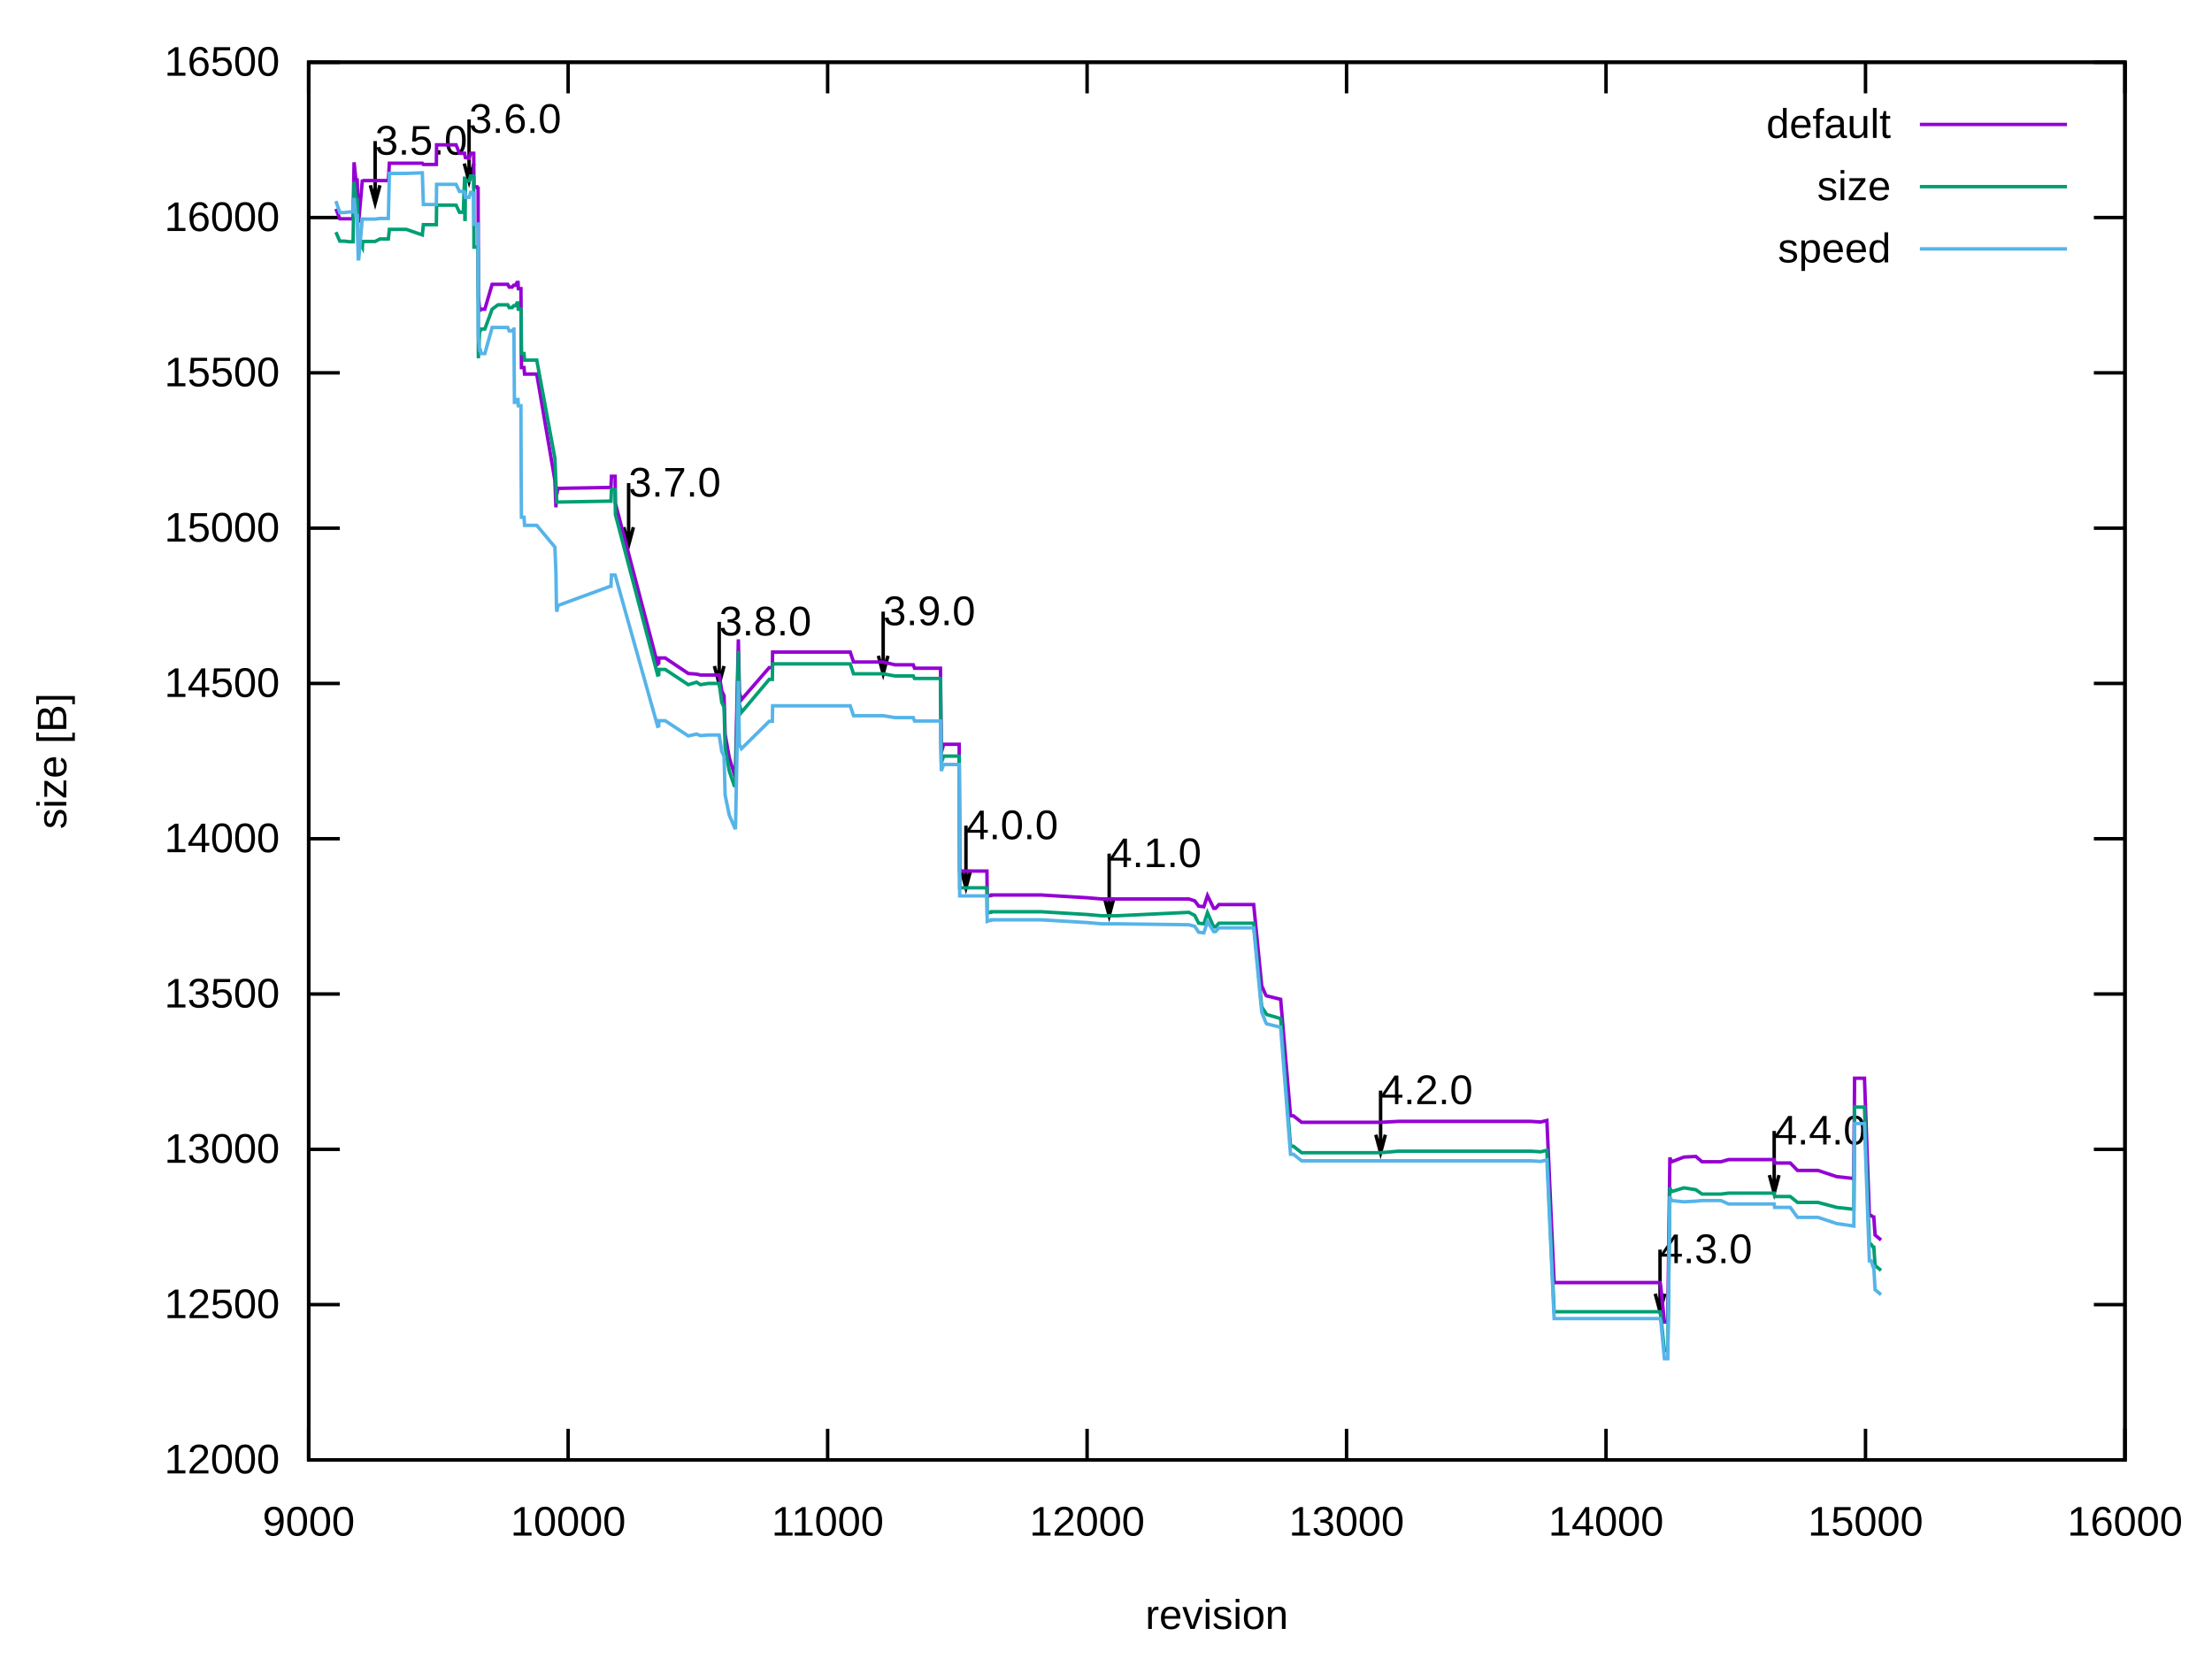
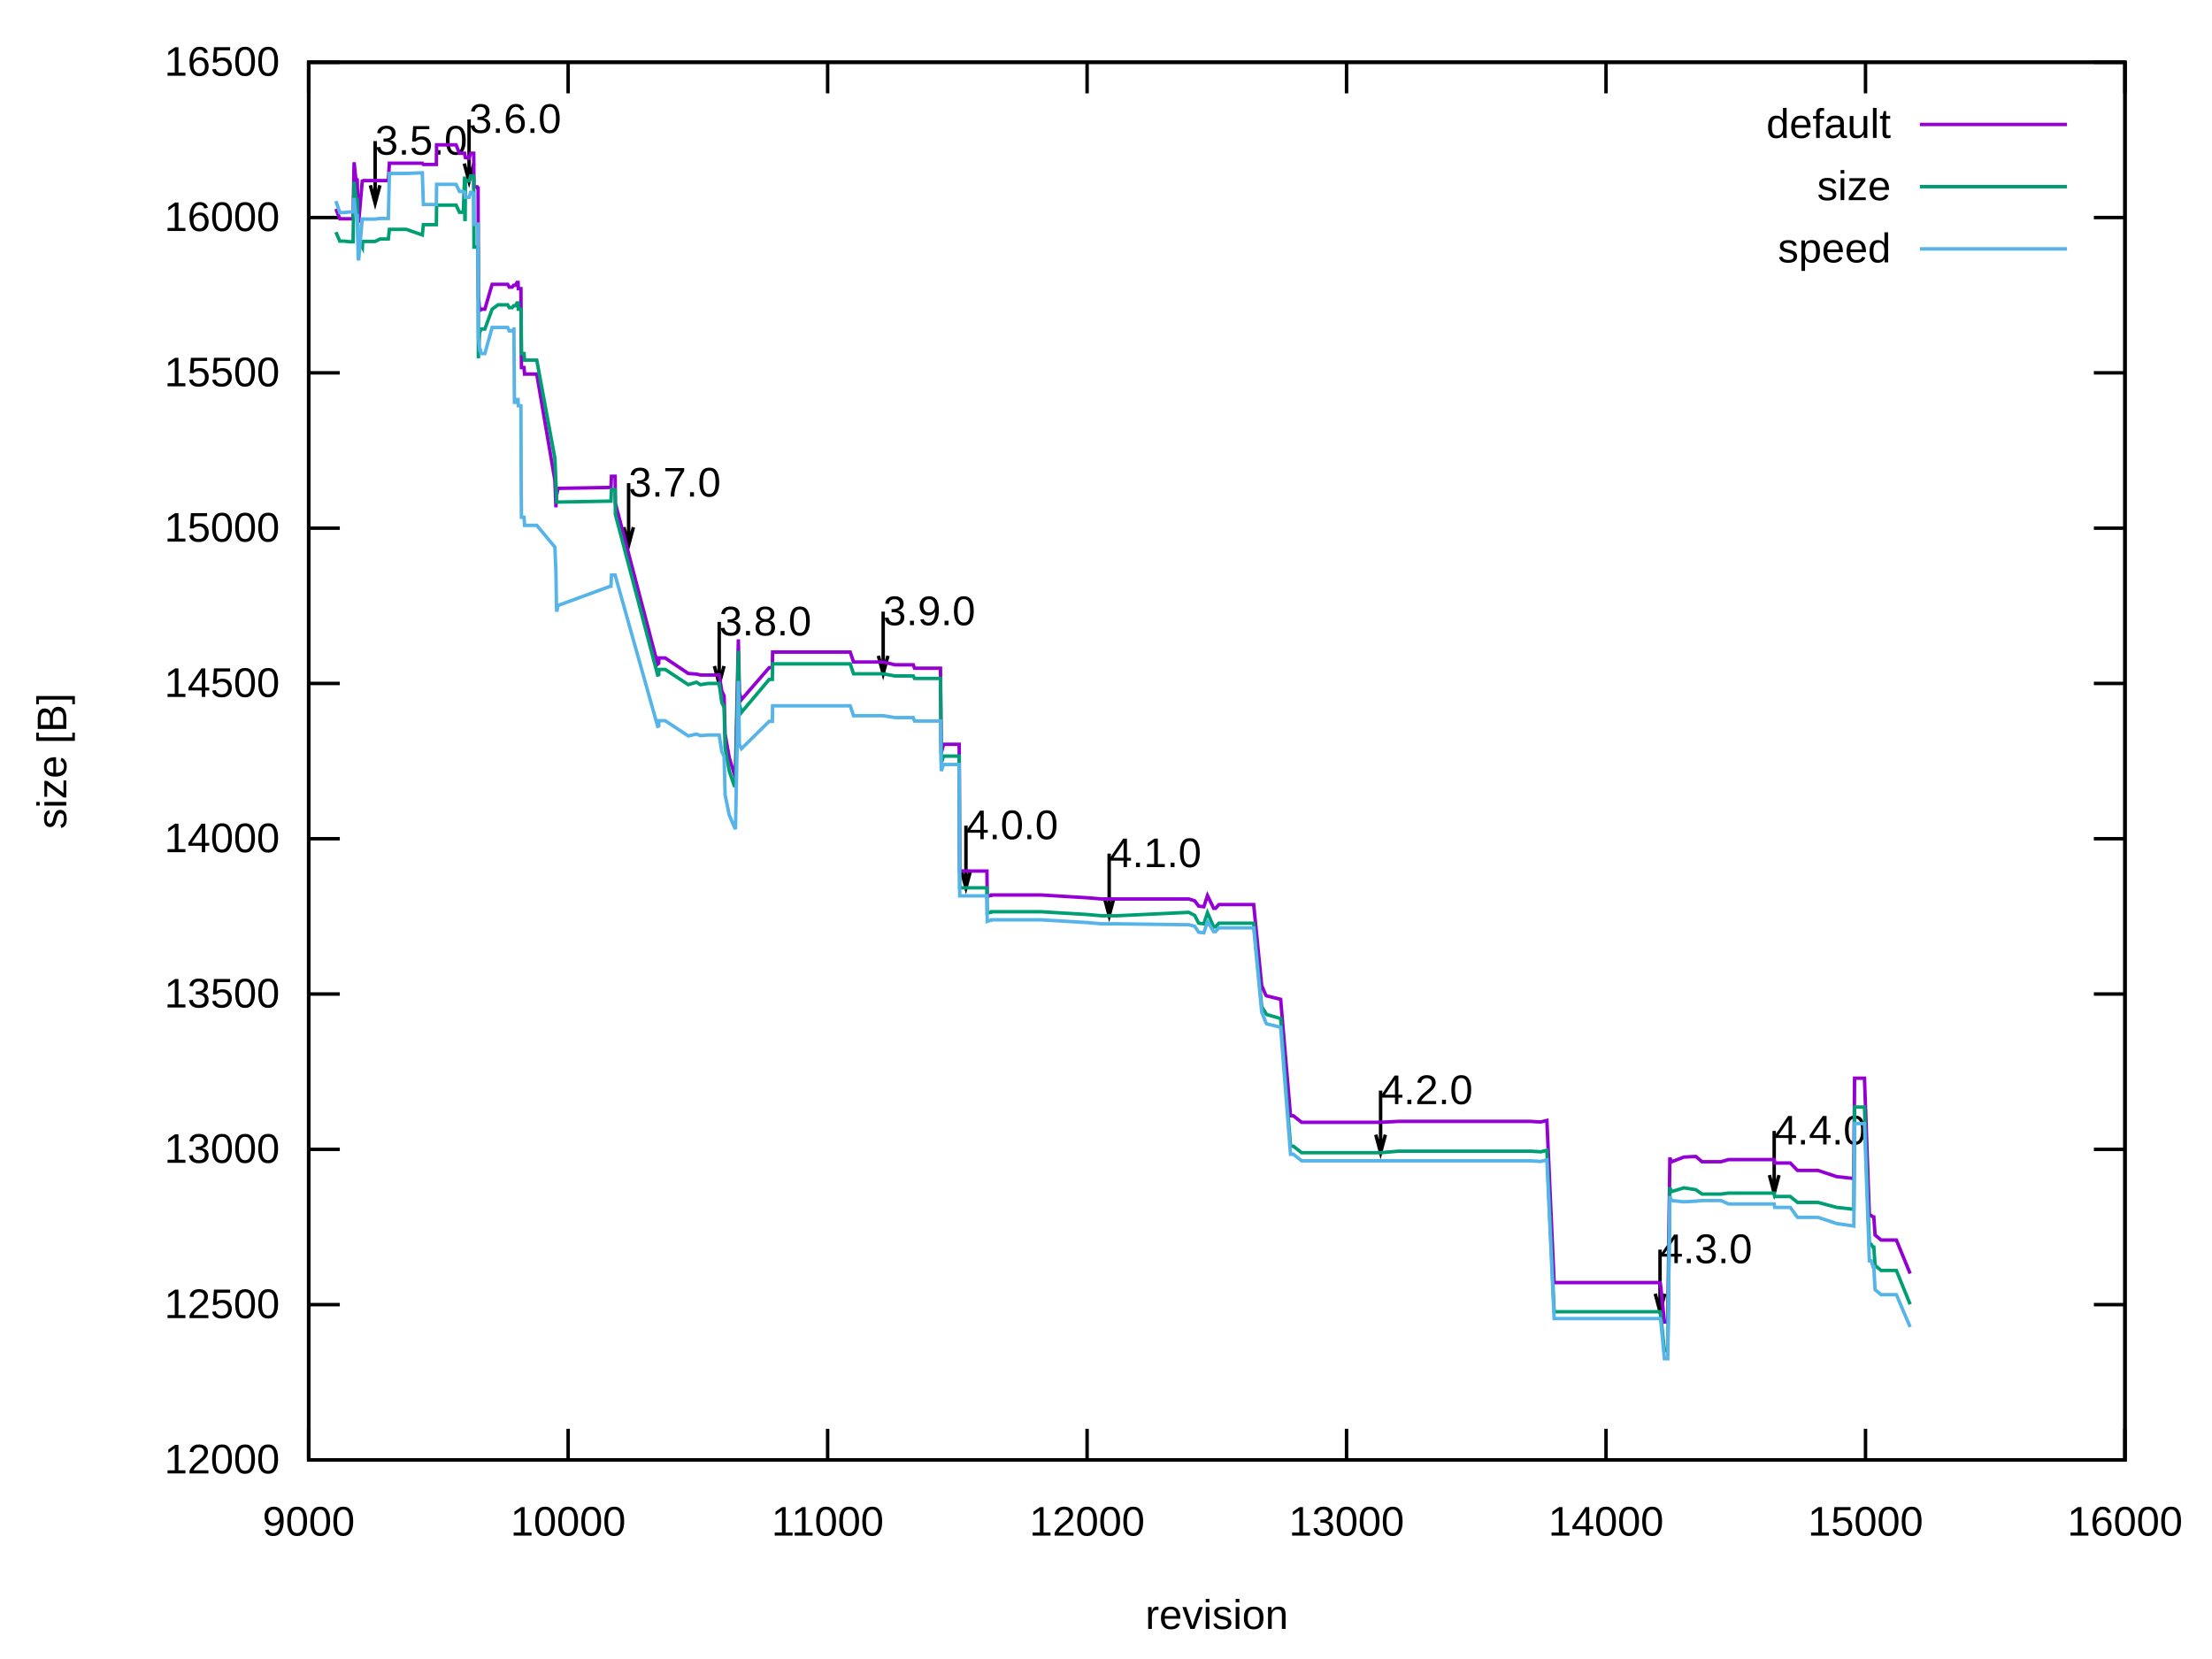
<svg xmlns="http://www.w3.org/2000/svg" xmlns:xlink="http://www.w3.org/1999/xlink" width="640" height="480" viewBox="0 0 640 480">
  <g id="gnuplot_canvas">
    <rect x="0" y="0" width="640" height="480" fill="none" />
    <defs>
      <circle id="gpDot" r="0.5" stroke-width="0.5" stroke="currentColor" />
      <path id="gpPt0" stroke-width="0.222" stroke="currentColor" d="M-1,0 h2 M0,-1 v2" />
      <path id="gpPt1" stroke-width="0.222" stroke="currentColor" d="M-1,-1 L1,1 M1,-1 L-1,1" />
      <path id="gpPt2" stroke-width="0.222" stroke="currentColor" d="M-1,0 L1,0 M0,-1 L0,1 M-1,-1 L1,1 M-1,1 L1,-1" />
      <rect id="gpPt3" stroke-width="0.222" stroke="currentColor" x="-1" y="-1" width="2" height="2" />
      <rect id="gpPt4" stroke-width="0.222" stroke="currentColor" fill="currentColor" x="-1" y="-1" width="2" height="2" />
      <circle id="gpPt5" stroke-width="0.222" stroke="currentColor" cx="0" cy="0" r="1" />
      <use xlink:href="#gpPt5" id="gpPt6" fill="currentColor" stroke="none" />
      <path id="gpPt7" stroke-width="0.222" stroke="currentColor" d="M0,-1.33 L-1.33,0.67 L1.33,0.67 z" />
      <use xlink:href="#gpPt7" id="gpPt8" fill="currentColor" stroke="none" />
      <use xlink:href="#gpPt7" id="gpPt9" stroke="currentColor" transform="rotate(180)" />
      <use xlink:href="#gpPt9" id="gpPt10" fill="currentColor" stroke="none" />
      <use xlink:href="#gpPt3" id="gpPt11" stroke="currentColor" transform="rotate(45)" />
      <use xlink:href="#gpPt11" id="gpPt12" fill="currentColor" stroke="none" />
      <path id="gpPt13" stroke-width="0.222" stroke="currentColor" d="M0,1.330 L1.265,0.411 L0.782,-1.067 L-0.782,-1.076 L-1.265,0.411 z" />
      <use xlink:href="#gpPt13" id="gpPt14" fill="currentColor" stroke="none" />
      <filter id="textbox" filterUnits="objectBoundingBox" x="0" y="0" height="1" width="1">
        <feFlood flood-color="white" flood-opacity="1" result="bgnd" />
        <feComposite in="SourceGraphic" in2="bgnd" operator="atop" />
      </filter>
      <filter id="greybox" filterUnits="objectBoundingBox" x="0" y="0" height="1" width="1">
        <feFlood flood-color="lightgrey" flood-opacity="1" result="grey" />
        <feComposite in="SourceGraphic" in2="grey" operator="atop" />
      </filter>
    </defs>
    <g fill="none" color="white" stroke="currentColor" stroke-width="1.00" stroke-linecap="butt" stroke-linejoin="miter">
</g>
    <g fill="none" color="black" stroke="currentColor" stroke-width="1.00" stroke-linecap="butt" stroke-linejoin="miter">
      <path stroke="black" d="M89.31,422.40 L98.31,422.40 M614.82,422.40 L605.82,422.40  " />
      <g transform="translate(80.92,426.30)" stroke="none" fill="black" font-family="Arial" font-size="12.00" text-anchor="end">
        <text>
          <tspan font-family="Arial"> 12000</tspan>
        </text>
      </g>
    </g>
    <g fill="none" color="black" stroke="currentColor" stroke-width="1.00" stroke-linecap="butt" stroke-linejoin="miter">
      <path stroke="black" d="M89.31,377.47 L98.31,377.47 M614.82,377.47 L605.82,377.47  " />
      <g transform="translate(80.92,381.37)" stroke="none" fill="black" font-family="Arial" font-size="12.00" text-anchor="end">
        <text>
          <tspan font-family="Arial"> 12500</tspan>
        </text>
      </g>
    </g>
    <g fill="none" color="black" stroke="currentColor" stroke-width="1.00" stroke-linecap="butt" stroke-linejoin="miter">
      <path stroke="black" d="M89.31,332.54 L98.31,332.54 M614.82,332.54 L605.82,332.54  " />
      <g transform="translate(80.92,336.44)" stroke="none" fill="black" font-family="Arial" font-size="12.00" text-anchor="end">
        <text>
          <tspan font-family="Arial"> 13000</tspan>
        </text>
      </g>
    </g>
    <g fill="none" color="black" stroke="currentColor" stroke-width="1.00" stroke-linecap="butt" stroke-linejoin="miter">
      <path stroke="black" d="M89.31,287.60 L98.31,287.60 M614.82,287.60 L605.82,287.60  " />
      <g transform="translate(80.92,291.50)" stroke="none" fill="black" font-family="Arial" font-size="12.00" text-anchor="end">
        <text>
          <tspan font-family="Arial"> 13500</tspan>
        </text>
      </g>
    </g>
    <g fill="none" color="black" stroke="currentColor" stroke-width="1.00" stroke-linecap="butt" stroke-linejoin="miter">
      <path stroke="black" d="M89.31,242.67 L98.31,242.67 M614.82,242.67 L605.82,242.67  " />
      <g transform="translate(80.92,246.57)" stroke="none" fill="black" font-family="Arial" font-size="12.00" text-anchor="end">
        <text>
          <tspan font-family="Arial"> 14000</tspan>
        </text>
      </g>
    </g>
    <g fill="none" color="black" stroke="currentColor" stroke-width="1.00" stroke-linecap="butt" stroke-linejoin="miter">
      <path stroke="black" d="M89.31,197.74 L98.31,197.74 M614.82,197.74 L605.82,197.74  " />
      <g transform="translate(80.92,201.64)" stroke="none" fill="black" font-family="Arial" font-size="12.00" text-anchor="end">
        <text>
          <tspan font-family="Arial"> 14500</tspan>
        </text>
      </g>
    </g>
    <g fill="none" color="black" stroke="currentColor" stroke-width="1.00" stroke-linecap="butt" stroke-linejoin="miter">
      <path stroke="black" d="M89.31,152.81 L98.31,152.81 M614.82,152.81 L605.82,152.81  " />
      <g transform="translate(80.92,156.71)" stroke="none" fill="black" font-family="Arial" font-size="12.00" text-anchor="end">
        <text>
          <tspan font-family="Arial"> 15000</tspan>
        </text>
      </g>
    </g>
    <g fill="none" color="black" stroke="currentColor" stroke-width="1.00" stroke-linecap="butt" stroke-linejoin="miter">
      <path stroke="black" d="M89.31,107.87 L98.31,107.87 M614.82,107.87 L605.82,107.87  " />
      <g transform="translate(80.92,111.77)" stroke="none" fill="black" font-family="Arial" font-size="12.00" text-anchor="end">
        <text>
          <tspan font-family="Arial"> 15500</tspan>
        </text>
      </g>
    </g>
    <g fill="none" color="black" stroke="currentColor" stroke-width="1.00" stroke-linecap="butt" stroke-linejoin="miter">
      <path stroke="black" d="M89.31,62.94 L98.31,62.94 M614.82,62.94 L605.82,62.94  " />
      <g transform="translate(80.92,66.84)" stroke="none" fill="black" font-family="Arial" font-size="12.00" text-anchor="end">
        <text>
          <tspan font-family="Arial"> 16000</tspan>
        </text>
      </g>
    </g>
    <g fill="none" color="black" stroke="currentColor" stroke-width="1.00" stroke-linecap="butt" stroke-linejoin="miter">
      <path stroke="black" d="M89.31,18.01 L98.31,18.01 M614.82,18.01 L605.82,18.01  " />
      <g transform="translate(80.92,21.91)" stroke="none" fill="black" font-family="Arial" font-size="12.00" text-anchor="end">
        <text>
          <tspan font-family="Arial"> 16500</tspan>
        </text>
      </g>
    </g>
    <g fill="none" color="black" stroke="currentColor" stroke-width="1.00" stroke-linecap="butt" stroke-linejoin="miter">
      <path stroke="black" d="M89.31,422.40 L89.31,413.40 M89.31,18.01 L89.31,27.01  " />
      <g transform="translate(89.31,444.30)" stroke="none" fill="black" font-family="Arial" font-size="12.00" text-anchor="middle">
        <text>
          <tspan font-family="Arial"> 9000</tspan>
        </text>
      </g>
    </g>
    <g fill="none" color="black" stroke="currentColor" stroke-width="1.00" stroke-linecap="butt" stroke-linejoin="miter">
      <path stroke="black" d="M164.38,422.40 L164.38,413.40 M164.38,18.01 L164.38,27.01  " />
      <g transform="translate(164.38,444.30)" stroke="none" fill="black" font-family="Arial" font-size="12.00" text-anchor="middle">
        <text>
          <tspan font-family="Arial"> 10000</tspan>
        </text>
      </g>
    </g>
    <g fill="none" color="black" stroke="currentColor" stroke-width="1.00" stroke-linecap="butt" stroke-linejoin="miter">
      <path stroke="black" d="M239.46,422.40 L239.46,413.40 M239.46,18.01 L239.46,27.01  " />
      <g transform="translate(239.46,444.30)" stroke="none" fill="black" font-family="Arial" font-size="12.00" text-anchor="middle">
        <text>
          <tspan font-family="Arial"> 11000</tspan>
        </text>
      </g>
    </g>
    <g fill="none" color="black" stroke="currentColor" stroke-width="1.00" stroke-linecap="butt" stroke-linejoin="miter">
      <path stroke="black" d="M314.53,422.40 L314.53,413.40 M314.53,18.01 L314.53,27.01  " />
      <g transform="translate(314.53,444.30)" stroke="none" fill="black" font-family="Arial" font-size="12.00" text-anchor="middle">
        <text>
          <tspan font-family="Arial"> 12000</tspan>
        </text>
      </g>
    </g>
    <g fill="none" color="black" stroke="currentColor" stroke-width="1.00" stroke-linecap="butt" stroke-linejoin="miter">
      <path stroke="black" d="M389.60,422.40 L389.60,413.40 M389.60,18.01 L389.60,27.01  " />
      <g transform="translate(389.60,444.30)" stroke="none" fill="black" font-family="Arial" font-size="12.00" text-anchor="middle">
        <text>
          <tspan font-family="Arial"> 13000</tspan>
        </text>
      </g>
    </g>
    <g fill="none" color="black" stroke="currentColor" stroke-width="1.00" stroke-linecap="butt" stroke-linejoin="miter">
      <path stroke="black" d="M464.67,422.40 L464.67,413.40 M464.67,18.01 L464.67,27.01  " />
      <g transform="translate(464.67,444.30)" stroke="none" fill="black" font-family="Arial" font-size="12.00" text-anchor="middle">
        <text>
          <tspan font-family="Arial"> 14000</tspan>
        </text>
      </g>
    </g>
    <g fill="none" color="black" stroke="currentColor" stroke-width="1.00" stroke-linecap="butt" stroke-linejoin="miter">
      <path stroke="black" d="M539.75,422.40 L539.75,413.40 M539.75,18.01 L539.75,27.01  " />
      <g transform="translate(539.75,444.30)" stroke="none" fill="black" font-family="Arial" font-size="12.00" text-anchor="middle">
        <text>
          <tspan font-family="Arial"> 15000</tspan>
        </text>
      </g>
    </g>
    <g fill="none" color="black" stroke="currentColor" stroke-width="1.00" stroke-linecap="butt" stroke-linejoin="miter">
      <path stroke="black" d="M614.82,422.40 L614.82,413.40 M614.82,18.01 L614.82,27.01  " />
      <g transform="translate(614.82,444.30)" stroke="none" fill="black" font-family="Arial" font-size="12.00" text-anchor="middle">
        <text>
          <tspan font-family="Arial"> 16000</tspan>
        </text>
      </g>
    </g>
    <g fill="none" color="black" stroke="currentColor" stroke-width="1.00" stroke-linecap="butt" stroke-linejoin="miter">
</g>
    <g fill="none" color="black" stroke="currentColor" stroke-width="1.00" stroke-linecap="butt" stroke-linejoin="miter">
      <path stroke="black" d="M89.31,18.01 L89.31,422.40 L614.82,422.40 L614.82,18.01 L89.31,18.01 Z  " />
      <g transform="translate(108.53,44.74)" stroke="none" fill="black" font-family="Arial" font-size="12.00" text-anchor="start">
        <text>
          <tspan font-family="Arial">3.5.0</tspan>
        </text>
      </g>
      <g transform="translate(135.71,38.45)" stroke="none" fill="black" font-family="Arial" font-size="12.00" text-anchor="start">
        <text>
          <tspan font-family="Arial">3.6.0</tspan>
        </text>
      </g>
      <g transform="translate(181.87,143.68)" stroke="none" fill="black" font-family="Arial" font-size="12.00" text-anchor="start">
        <text>
          <tspan font-family="Arial">3.7.0</tspan>
        </text>
      </g>
      <g transform="translate(208.08,183.85)" stroke="none" fill="black" font-family="Arial" font-size="12.00" text-anchor="start">
        <text>
          <tspan font-family="Arial">3.8.0</tspan>
        </text>
      </g>
      <g transform="translate(255.52,180.88)" stroke="none" fill="black" font-family="Arial" font-size="12.00" text-anchor="start">
        <text>
          <tspan font-family="Arial">3.9.0</tspan>
        </text>
      </g>
      <g transform="translate(279.47,242.80)" stroke="none" fill="black" font-family="Arial" font-size="12.00" text-anchor="start">
        <text>
          <tspan font-family="Arial">4.0.0</tspan>
        </text>
      </g>
      <g transform="translate(320.91,250.88)" stroke="none" fill="black" font-family="Arial" font-size="12.00" text-anchor="start">
        <text>
          <tspan font-family="Arial">4.1.0</tspan>
        </text>
      </g>
      <g transform="translate(399.44,319.45)" stroke="none" fill="black" font-family="Arial" font-size="12.00" text-anchor="start">
        <text>
          <tspan font-family="Arial">4.2.0</tspan>
        </text>
      </g>
      <g transform="translate(480.29,365.46)" stroke="none" fill="black" font-family="Arial" font-size="12.00" text-anchor="start">
        <text>
          <tspan font-family="Arial">4.3.0</tspan>
        </text>
      </g>
      <g transform="translate(513.32,331.13)" stroke="none" fill="black" font-family="Arial" font-size="12.00" text-anchor="start">
        <text>
          <tspan font-family="Arial">4.4.0</tspan>
        </text>
      </g>
    </g>
    <g fill="none" color="black" stroke="currentColor" stroke-width="1.00" stroke-linecap="butt" stroke-linejoin="miter">
      <path stroke="black" d="M107.15,53.60 L108.54,58.80 L109.93,53.60 M108.54,40.83 L108.54,58.80  " />
    </g>
    <g fill="none" color="black" stroke="currentColor" stroke-width="1.00" stroke-linecap="butt" stroke-linejoin="miter">
      <path stroke="black" d="M134.33,47.31 L135.72,52.51 L137.11,47.31 M135.72,34.54 L135.72,52.51  " />
    </g>
    <g fill="none" color="black" stroke="currentColor" stroke-width="1.00" stroke-linecap="butt" stroke-linejoin="miter">
      <path stroke="black" d="M180.49,152.54 L181.88,157.74 L183.27,152.54 M181.88,139.77 L181.88,157.74  " />
    </g>
    <g fill="none" color="black" stroke="currentColor" stroke-width="1.00" stroke-linecap="butt" stroke-linejoin="miter">
      <path stroke="black" d="M206.70,192.71 L208.09,197.91 L209.48,192.71 M208.09,179.94 L208.09,197.91  " />
    </g>
    <g fill="none" color="black" stroke="currentColor" stroke-width="1.00" stroke-linecap="butt" stroke-linejoin="miter">
      <path stroke="black" d="M254.14,189.74 L255.53,194.94 L256.92,189.74 M255.53,176.97 L255.53,194.94  " />
    </g>
    <g fill="none" color="black" stroke="currentColor" stroke-width="1.00" stroke-linecap="butt" stroke-linejoin="miter">
      <path stroke="black" d="M278.09,251.66 L279.48,256.86 L280.87,251.66 M279.48,238.89 L279.48,256.86  " />
    </g>
    <g fill="none" color="black" stroke="currentColor" stroke-width="1.00" stroke-linecap="butt" stroke-linejoin="miter">
      <path stroke="black" d="M319.53,259.74 L320.92,264.95 L322.31,259.74 M320.92,246.97 L320.92,264.95  " />
    </g>
    <g fill="none" color="black" stroke="currentColor" stroke-width="1.00" stroke-linecap="butt" stroke-linejoin="miter">
      <path stroke="black" d="M398.06,328.31 L399.45,333.51 L400.84,328.31 M399.45,315.54 L399.45,333.51  " />
    </g>
    <g fill="none" color="black" stroke="currentColor" stroke-width="1.00" stroke-linecap="butt" stroke-linejoin="miter">
      <path stroke="black" d="M478.91,374.32 L480.30,379.52 L481.69,374.32 M480.30,361.55 L480.30,379.52  " />
    </g>
    <g fill="none" color="black" stroke="currentColor" stroke-width="1.00" stroke-linecap="butt" stroke-linejoin="miter">
      <path stroke="black" d="M511.94,339.99 L513.33,345.20 L514.72,339.99 M513.33,327.22 L513.33,345.20  " />
    </g>
    <g fill="none" color="black" stroke="currentColor" stroke-width="1.00" stroke-linecap="butt" stroke-linejoin="miter">
</g>
    <g id="gnuplot_plot_1">
      <g fill="none" color="black" stroke="currentColor" stroke-width="1.00" stroke-linecap="butt" stroke-linejoin="miter">
        <g transform="translate(547.09,39.91)" stroke="none" fill="black" font-family="Arial" font-size="12.00" text-anchor="end">
          <text>
            <tspan font-family="Arial">default</tspan>
          </text>
        </g>
      </g>
      <g fill="none" color="black" stroke="currentColor" stroke-width="1.00" stroke-linecap="butt" stroke-linejoin="miter">
-         <path stroke="rgb(148,   0, 211)" d="M555.48,36.01 L598.04,36.01 M97.19,60.43 L98.32,63.30 L98.62,63.30 L98.84,63.30 L99.67,63.30 L101.10,63.30   L102.15,63.30 L102.45,46.95 L102.97,52.07 L103.35,52.07 L103.65,63.93 L103.80,63.93 L104.85,51.98 L104.93,52.25   L105.68,52.25 L106.80,52.25 L108.53,52.25 L109.96,52.25 L111.16,52.25 L112.36,52.25 L112.66,47.22 L113.26,47.22   L115.89,47.22 L117.54,47.22 L122.19,47.22 L122.49,47.58 L122.72,47.58 L123.24,47.58 L123.92,47.58 L125.19,47.58   L125.87,47.58 L126.25,47.58 L126.32,41.91 L126.70,41.91 L128.42,41.91 L129.85,41.91 L130.60,41.91 L131.95,41.91   L132.93,44.34 L133.53,44.34 L134.05,44.34 L134.43,44.34 L134.50,44.88 L134.58,45.24 L134.65,45.60 L135.71,45.78   L136.16,44.34 L136.76,44.34 L136.98,44.34 L137.06,44.34 L137.13,54.05 L137.21,54.05 L137.36,54.05 L137.73,54.05   L137.81,54.05 L138.03,54.05 L138.18,54.49 L138.33,54.49 L138.41,85.77 L138.78,89.72 L139.01,89.72 L139.16,89.45   L139.23,89.45 L139.31,89.45 L140.28,89.45 L142.39,82.26 L144.11,82.26 L144.86,82.26 L145.39,82.26 L145.69,82.26   L146.44,82.26 L146.67,82.26 L146.74,82.26 L146.82,82.26 L146.89,82.26 L147.34,83.07 L148.17,83.07 L148.62,82.53   L148.69,82.53 L148.84,82.53 L149.14,82.53 L149.59,81.72 L149.89,81.72 L149.97,83.52 L150.49,83.52 L150.72,83.52   L150.79,95.20 L150.87,106.35 L151.62,106.35 L151.77,108.23 L152.07,108.23 L155.30,108.23 L160.55,138.97 L160.85,146.79   L161.00,141.57 L161.08,143.10 L161.46,141.30 L176.62,141.03 L176.77,141.03 L176.92,137.80 L177.45,137.80 L177.97,137.80   L178.05,145.62 L190.28,192.17 L190.58,191.90 L190.66,190.37 L191.86,190.37 L191.93,190.37 L192.46,190.37 L199.14,194.86   L201.54,195.04 L202.67,195.31 L204.92,195.31 L206.27,195.31 L208.08,195.31 L208.83,199.90 L209.50,201.33 L209.80,212.48   L211.00,219.22 L212.43,223.89 L212.80,222.99 L213.63,184.98 L213.93,200.43 L214.53,202.41 L222.56,193.16 L223.09,193.16   L223.39,193.16 L223.47,193.16 L223.54,188.66 L223.69,188.66 L224.44,188.66 L231.95,188.66 L236.45,188.66 L237.50,188.66   L245.99,188.66 L246.96,191.54 L250.72,191.54 L255.52,191.54 L258.97,192.35 L264.23,192.35 L264.61,193.34 L267.31,193.34   L272.11,193.34 L272.34,217.78 L273.01,215.35 L277.52,215.35 L277.67,252.02 L279.47,252.02 L283.45,252.02 L285.55,252.02   L285.63,259.39 L286.38,259.12 L286.75,259.12 L286.83,258.94 L287.28,258.94 L287.35,258.94 L293.66,258.94 L301.17,258.94   L314.60,259.75 L318.73,260.10 L320.91,260.10 L321.89,260.10 L322.04,260.10 L322.19,260.10 L322.49,260.10 L322.71,260.10   L323.09,260.10 L343.96,260.10 L345.68,260.64 L346.81,262.17 L348.31,262.35 L349.36,259.12 L351.16,262.80 L351.69,262.80   L352.67,261.72 L362.73,261.72 L365.05,285.18 L366.25,287.96 L366.48,288.14 L370.53,289.13 L373.39,322.83 L374.21,322.83   L376.61,324.72 L379.24,324.72 L380.22,324.72 L381.42,324.72 L382.09,324.72 L387.27,324.72 L399.44,324.72 L404.62,324.45   L412.12,324.45 L426.76,324.45 L441.33,324.45 L442.08,324.45 L442.83,324.45 L445.76,324.63 L447.56,324.18 L449.66,371.09   L457.17,371.09 L464.67,371.09 L478.49,371.09 L480.29,371.09 L480.51,372.26 L481.57,382.50 L482.32,382.50 L482.54,382.50   L483.14,335.32 L483.29,335.32 L483.67,336.13 L487.20,334.78 L490.65,334.60 L492.45,336.13 L494.55,336.13 L495.08,336.13   L497.93,336.13 L500.11,335.50 L502.96,335.50 L504.31,335.50 L513.32,335.50 L513.47,336.49 L517.98,336.49 L520.08,338.65   L526.01,338.65 L531.41,340.44 L536.37,340.98 L536.59,311.96 L539.45,311.96 L540.87,351.68 L541.40,351.68 L541.92,352.13   L542.15,352.13 L542.52,357.34 L544.25,358.78  " />
+         <path stroke="rgb(148,   0, 211)" d="M555.48,36.01 L598.04,36.01 M97.19,60.43 L98.32,63.30 L98.62,63.30 L98.84,63.30 L99.67,63.30 L101.10,63.30   L102.15,63.30 L102.45,46.95 L102.97,52.07 L103.35,52.07 L103.65,63.93 L103.80,63.93 L104.85,51.98 L104.93,52.25   L105.68,52.25 L106.80,52.25 L108.53,52.25 L109.96,52.25 L111.16,52.25 L112.36,52.25 L112.66,47.22 L113.26,47.22   L115.89,47.22 L117.54,47.22 L122.19,47.22 L122.49,47.58 L122.72,47.58 L123.24,47.58 L123.92,47.58 L125.19,47.58   L125.87,47.58 L126.25,47.58 L126.32,41.91 L126.70,41.91 L128.42,41.91 L129.85,41.91 L130.60,41.91 L131.95,41.91   L132.93,44.34 L133.53,44.34 L134.05,44.34 L134.43,44.34 L134.50,44.88 L134.58,45.24 L134.65,45.60 L135.71,45.78   L136.16,44.34 L136.76,44.34 L136.98,44.34 L137.06,44.34 L137.13,54.05 L137.21,54.05 L137.36,54.05 L137.73,54.05   L137.81,54.05 L138.03,54.05 L138.18,54.49 L138.33,54.49 L138.41,85.77 L138.78,89.72 L139.01,89.72 L139.16,89.45   L139.23,89.45 L139.31,89.45 L140.28,89.45 L142.39,82.26 L144.11,82.26 L144.86,82.26 L145.39,82.26 L145.69,82.26   L146.44,82.26 L146.67,82.26 L146.74,82.26 L146.82,82.26 L146.89,82.26 L147.34,83.07 L148.17,83.07 L148.62,82.53   L148.69,82.53 L148.84,82.53 L149.14,82.53 L149.59,81.72 L149.89,81.72 L149.97,83.52 L150.49,83.52 L150.72,83.52   L150.79,95.20 L150.87,106.35 L151.62,106.35 L151.77,108.23 L152.07,108.23 L155.30,108.23 L160.55,138.97 L160.85,146.79   L161.00,141.57 L161.08,143.10 L161.46,141.30 L176.62,141.03 L176.77,141.03 L176.92,137.80 L177.45,137.80 L177.97,137.80   L178.05,145.62 L190.28,192.17 L190.58,191.90 L190.66,190.37 L191.86,190.37 L191.93,190.37 L192.46,190.37 L199.14,194.86   L201.54,195.04 L202.67,195.31 L204.92,195.31 L206.27,195.31 L208.08,195.31 L208.83,199.90 L209.50,201.33 L209.80,212.48   L211.00,219.22 L212.43,223.89 L212.80,222.99 L213.63,184.98 L213.93,200.43 L214.53,202.41 L222.56,193.16 L223.09,193.16   L223.39,193.16 L223.47,193.16 L223.54,188.66 L223.69,188.66 L224.44,188.66 L231.95,188.66 L236.45,188.66 L237.50,188.66   L245.99,188.66 L246.96,191.54 L250.72,191.54 L255.52,191.54 L258.97,192.35 L264.23,192.35 L264.61,193.34 L267.31,193.34   L272.11,193.34 L272.34,217.78 L273.01,215.35 L277.52,215.35 L277.67,252.02 L279.47,252.02 L283.45,252.02 L285.55,252.02   L285.63,259.39 L286.38,259.12 L286.75,259.12 L286.83,258.94 L287.28,258.94 L287.35,258.94 L293.66,258.94 L301.17,258.94   L314.60,259.75 L318.73,260.10 L320.91,260.10 L321.89,260.10 L322.04,260.10 L322.19,260.10 L322.49,260.10 L322.71,260.10   L323.09,260.10 L343.96,260.10 L345.68,260.64 L346.81,262.17 L348.31,262.35 L349.36,259.12 L351.16,262.80 L351.69,262.80   L352.67,261.72 L362.73,261.72 L365.05,285.18 L366.25,287.96 L366.48,288.14 L370.53,289.13 L373.39,322.83 L374.21,322.83   L376.61,324.72 L379.24,324.72 L380.22,324.72 L381.42,324.72 L382.09,324.72 L387.27,324.72 L399.44,324.72 L404.62,324.45   L412.12,324.45 L426.76,324.45 L441.33,324.45 L442.08,324.45 L442.83,324.45 L445.76,324.63 L447.56,324.18 L449.66,371.09   L457.17,371.09 L464.67,371.09 L478.49,371.09 L480.29,371.09 L480.51,372.26 L481.57,382.50 L482.32,382.50 L482.54,382.50   L483.14,335.32 L483.29,335.32 L483.67,336.13 L487.20,334.78 L490.65,334.60 L492.45,336.13 L494.55,336.13 L495.08,336.13   L497.93,336.13 L500.11,335.50 L502.96,335.50 L504.31,335.50 L513.32,335.50 L513.47,336.49 L517.98,336.49 L520.08,338.65   L526.01,338.65 L531.41,340.44 L536.37,340.98 L536.59,311.96 L539.45,311.96 L540.87,351.68 L541.40,351.68 L541.92,352.13   L542.15,352.13 L542.52,357.34 L544.25,358.78 L546.73,358.78 L547.55,358.78 L548.53,358.78 L548.61,358.78 L548.68,358.78   L552.66,368.48  " />
      </g>
    </g>
    <g id="gnuplot_plot_2">
      <g fill="none" color="black" stroke="currentColor" stroke-width="1.00" stroke-linecap="butt" stroke-linejoin="miter">
        <g transform="translate(547.09,57.91)" stroke="none" fill="black" font-family="Arial" font-size="12.00" text-anchor="end">
          <text>
            <tspan font-family="Arial">size</tspan>
          </text>
        </g>
      </g>
      <g fill="none" color="black" stroke="currentColor" stroke-width="1.00" stroke-linecap="butt" stroke-linejoin="miter">
-         <path stroke="rgb(  0, 158, 115)" d="M555.48,54.01 L598.04,54.01 M97.19,67.17 L98.32,69.77 L98.62,69.77 L98.84,69.77 L99.67,69.77 L101.10,69.95   L102.15,69.95 L102.45,52.61 L102.97,57.73 L103.35,57.73 L103.65,69.59 L103.80,69.59 L104.85,71.57 L104.93,69.86   L105.68,69.86 L106.80,69.86 L108.53,69.86 L109.96,69.14 L111.16,69.14 L112.36,69.14 L112.66,66.36 L113.26,66.36   L115.89,66.36 L117.54,66.36 L122.19,67.97 L122.49,65.01 L122.72,65.01 L123.24,65.01 L123.92,65.01 L125.19,65.01   L125.87,65.01 L126.25,65.01 L126.32,59.35 L126.70,59.35 L128.42,59.35 L129.85,59.35 L130.60,59.35 L131.95,59.35   L132.93,61.41 L133.53,61.41 L134.05,61.41 L134.43,51.08 L134.50,63.57 L134.58,63.93 L134.65,52.34 L135.71,52.34   L136.16,50.90 L136.76,50.90 L136.98,50.90 L137.06,51.08 L137.13,71.48 L137.21,71.48 L137.36,71.48 L137.73,71.48   L137.81,71.48 L138.03,71.48 L138.18,71.93 L138.33,71.93 L138.41,103.65 L138.78,95.65 L139.01,95.65 L139.16,95.20   L139.23,95.20 L139.31,95.20 L140.28,95.20 L142.39,89.45 L144.11,88.19 L144.86,88.19 L145.39,88.19 L145.69,88.19   L146.44,88.19 L146.67,88.19 L146.74,88.19 L146.82,88.19 L146.89,88.19 L147.34,89.00 L148.17,89.00 L148.62,88.46   L148.69,88.46 L148.84,88.46 L149.14,88.46 L149.59,87.65 L149.89,87.65 L149.97,89.45 L150.49,89.45 L150.72,89.45   L150.79,91.16 L150.87,102.30 L151.62,102.30 L151.77,104.19 L152.07,104.19 L155.30,104.19 L160.55,132.59 L160.85,139.78   L161.00,143.73 L161.08,145.26 L161.46,145.26 L176.62,144.99 L176.77,144.99 L176.92,141.66 L177.45,141.66 L177.97,141.66   L178.05,148.85 L190.28,195.31 L190.58,195.22 L190.66,193.69 L191.86,193.69 L191.93,193.69 L192.46,193.69 L199.14,198.10   L201.54,197.38 L202.67,198.10 L204.92,197.74 L206.27,197.74 L208.08,197.74 L208.83,203.22 L209.50,204.66 L209.80,216.34   L211.00,223.08 L212.43,227.30 L212.80,227.48 L213.63,188.30 L213.93,203.85 L214.53,206.10 L222.56,196.57 L223.09,196.57   L223.39,196.57 L223.47,196.57 L223.54,192.08 L223.69,192.08 L224.44,192.08 L231.95,192.08 L236.45,192.08 L237.50,192.08   L245.99,192.08 L246.96,194.95 L250.72,194.95 L255.52,194.95 L258.97,195.58 L264.23,195.58 L264.61,196.30 L267.31,196.30   L272.11,196.30 L272.34,220.74 L273.01,218.77 L277.52,218.77 L277.67,256.87 L279.47,256.87 L283.45,256.87 L285.55,256.87   L285.63,264.24 L286.38,263.97 L286.75,263.97 L286.83,263.79 L287.28,263.79 L287.35,263.79 L293.66,263.79 L301.17,263.79   L314.60,264.60 L318.73,264.96 L320.91,264.96 L321.89,264.96 L322.04,264.96 L322.19,264.96 L322.49,264.96 L322.71,264.96   L323.09,264.96 L343.96,263.97 L345.68,264.87 L346.81,267.11 L348.31,267.29 L349.36,264.06 L351.16,268.19 L351.69,268.19   L352.67,267.11 L362.73,267.11 L365.05,291.29 L366.25,293.17 L366.48,293.53 L370.53,294.70 L373.39,331.64 L374.21,331.64   L376.61,333.52 L379.24,333.52 L380.22,333.52 L381.42,333.52 L382.09,333.52 L387.27,333.52 L399.44,333.52 L404.62,333.07   L412.12,333.07 L426.76,333.07 L441.33,333.07 L442.08,333.07 L442.83,333.07 L445.76,333.25 L447.56,332.81 L449.66,379.53   L457.17,379.53 L464.67,379.53 L478.49,379.53 L480.29,379.53 L480.51,380.70 L481.57,390.77 L482.32,390.77 L482.54,390.77   L483.14,343.95 L483.29,343.95 L483.67,344.76 L487.20,343.68 L490.65,344.22 L492.45,345.48 L494.55,345.48 L495.08,345.48   L497.93,345.48 L500.11,345.21 L502.96,345.21 L504.31,345.21 L513.32,345.21 L513.47,346.19 L517.98,346.19 L520.08,347.90   L526.01,347.90 L531.41,349.34 L536.37,349.88 L536.59,320.31 L539.45,320.31 L540.87,360.03 L541.40,360.03 L541.92,360.84   L542.15,360.84 L542.52,366.14 L544.25,367.58  " />
+         <path stroke="rgb(  0, 158, 115)" d="M555.48,54.01 L598.04,54.01 M97.19,67.17 L98.32,69.77 L98.62,69.77 L98.84,69.77 L99.67,69.77 L101.10,69.95   L102.15,69.95 L102.45,52.61 L102.97,57.73 L103.35,57.73 L103.65,69.59 L103.80,69.59 L104.85,71.57 L104.93,69.86   L105.68,69.86 L106.80,69.86 L108.53,69.86 L109.96,69.14 L111.16,69.14 L112.36,69.14 L112.66,66.36 L113.26,66.36   L115.89,66.36 L117.54,66.36 L122.19,67.97 L122.49,65.01 L122.72,65.01 L123.24,65.01 L123.92,65.01 L125.19,65.01   L125.87,65.01 L126.25,65.01 L126.32,59.35 L126.70,59.35 L128.42,59.35 L129.85,59.35 L130.60,59.35 L131.95,59.35   L132.93,61.41 L133.53,61.41 L134.05,61.41 L134.43,51.08 L134.50,63.57 L134.58,63.93 L134.65,52.34 L135.71,52.34   L136.16,50.90 L136.76,50.90 L136.98,50.90 L137.06,51.08 L137.13,71.48 L137.21,71.48 L137.36,71.48 L137.73,71.48   L137.81,71.48 L138.03,71.48 L138.18,71.93 L138.33,71.93 L138.41,103.65 L138.78,95.65 L139.01,95.65 L139.16,95.20   L139.23,95.20 L139.31,95.20 L140.28,95.20 L142.39,89.45 L144.11,88.19 L144.86,88.19 L145.39,88.19 L145.69,88.19   L146.44,88.19 L146.67,88.19 L146.74,88.19 L146.82,88.19 L146.89,88.19 L147.34,89.00 L148.17,89.00 L148.62,88.46   L148.69,88.46 L148.84,88.46 L149.14,88.46 L149.59,87.65 L149.89,87.65 L149.97,89.45 L150.49,89.45 L150.72,89.45   L150.79,91.16 L150.87,102.30 L151.62,102.30 L151.77,104.19 L152.07,104.19 L155.30,104.19 L160.55,132.59 L160.85,139.78   L161.00,143.73 L161.08,145.26 L161.46,145.26 L176.62,144.99 L176.77,144.99 L176.92,141.66 L177.45,141.66 L177.97,141.66   L178.05,148.85 L190.28,195.31 L190.58,195.22 L190.66,193.69 L191.86,193.69 L191.93,193.69 L192.46,193.69 L199.14,198.10   L201.54,197.38 L202.67,198.10 L204.92,197.74 L206.27,197.74 L208.08,197.74 L208.83,203.22 L209.50,204.66 L209.80,216.34   L211.00,223.08 L212.43,227.30 L212.80,227.48 L213.63,188.30 L213.93,203.85 L214.53,206.10 L222.56,196.57 L223.09,196.57   L223.39,196.57 L223.47,196.57 L223.54,192.08 L223.69,192.08 L224.44,192.08 L231.95,192.08 L236.45,192.08 L237.50,192.08   L245.99,192.08 L246.96,194.95 L250.72,194.95 L255.52,194.95 L258.97,195.58 L264.23,195.58 L264.61,196.30 L267.31,196.30   L272.11,196.30 L272.34,220.74 L273.01,218.77 L277.52,218.77 L277.67,256.87 L279.47,256.87 L283.45,256.87 L285.55,256.87   L285.63,264.24 L286.38,263.97 L286.75,263.97 L286.83,263.79 L287.28,263.79 L287.35,263.79 L293.66,263.79 L301.17,263.79   L314.60,264.60 L318.73,264.96 L320.91,264.96 L321.89,264.96 L322.04,264.96 L322.19,264.96 L322.49,264.96 L322.71,264.96   L323.09,264.96 L343.96,263.97 L345.68,264.87 L346.81,267.11 L348.31,267.29 L349.36,264.06 L351.16,268.19 L351.69,268.19   L352.67,267.11 L362.73,267.11 L365.05,291.29 L366.25,293.17 L366.48,293.53 L370.53,294.70 L373.39,331.64 L374.21,331.64   L376.61,333.52 L379.24,333.52 L380.22,333.52 L381.42,333.52 L382.09,333.52 L387.27,333.52 L399.44,333.52 L404.62,333.07   L412.12,333.07 L426.76,333.07 L441.33,333.07 L442.08,333.07 L442.83,333.07 L445.76,333.25 L447.56,332.81 L449.66,379.53   L457.17,379.53 L464.67,379.53 L478.49,379.53 L480.29,379.53 L480.51,380.70 L481.57,390.77 L482.32,390.77 L482.54,390.77   L483.14,343.95 L483.29,343.95 L483.67,344.76 L487.20,343.68 L490.65,344.22 L492.45,345.48 L494.55,345.48 L495.08,345.48   L497.93,345.48 L500.11,345.21 L502.96,345.21 L504.31,345.21 L513.32,345.21 L513.47,346.19 L517.98,346.19 L520.08,347.90   L526.01,347.90 L531.41,349.34 L536.37,349.88 L536.59,320.31 L539.45,320.31 L540.87,360.03 L541.40,360.03 L541.92,360.84   L542.15,360.84 L542.52,366.14 L544.25,367.58 L546.73,367.58 L547.55,367.58 L548.53,367.58 L548.61,367.58 L548.68,367.58   L552.66,377.38  " />
      </g>
    </g>
    <g id="gnuplot_plot_3">
      <g fill="none" color="black" stroke="currentColor" stroke-width="1.00" stroke-linecap="butt" stroke-linejoin="miter">
        <g transform="translate(547.09,75.91)" stroke="none" fill="black" font-family="Arial" font-size="12.00" text-anchor="end">
          <text>
            <tspan font-family="Arial">speed</tspan>
          </text>
        </g>
      </g>
      <g fill="none" color="black" stroke="currentColor" stroke-width="1.00" stroke-linecap="butt" stroke-linejoin="miter">
-         <path stroke="rgb( 86, 180, 233)" d="M555.48,72.01 L598.04,72.01 M97.19,58.18 L98.32,61.50 L98.62,61.50 L98.84,61.50 L99.67,61.50 L101.10,61.32   L102.15,61.32 L102.45,57.28 L102.97,62.40 L103.35,62.40 L103.65,74.89 L103.80,74.89 L104.85,62.94 L104.93,63.39   L105.68,63.39 L106.80,63.39 L108.53,63.39 L109.96,63.21 L111.16,63.21 L112.36,63.21 L112.66,50.18 L113.26,50.18   L115.89,50.18 L117.54,50.18 L122.19,50.00 L122.49,59.17 L122.72,59.17 L123.24,59.17 L123.92,59.17 L125.19,59.17   L125.87,59.17 L126.25,59.17 L126.32,53.33 L126.70,53.33 L128.42,53.33 L129.85,53.33 L130.60,53.33 L131.95,53.33   L132.93,55.39 L133.53,55.39 L134.05,55.39 L134.43,55.57 L134.50,55.93 L134.58,56.47 L134.65,57.10 L135.71,57.10   L136.16,55.66 L136.76,55.66 L136.98,55.66 L137.06,55.48 L137.13,64.92 L137.21,64.92 L137.36,64.92 L137.73,64.92   L137.81,64.92 L138.03,64.92 L138.18,64.83 L138.33,64.83 L138.41,97.54 L138.78,101.31 L139.01,101.31 L139.16,102.30   L139.23,102.30 L139.31,102.30 L140.28,102.30 L142.39,94.75 L144.11,94.75 L144.86,94.75 L145.39,94.75 L145.69,94.75   L146.44,94.75 L146.67,94.75 L146.74,94.75 L146.82,94.75 L146.89,94.75 L147.34,95.74 L148.17,95.74 L148.62,95.20   L148.69,95.20 L148.84,116.41 L149.14,116.41 L149.59,115.60 L149.89,115.60 L149.97,117.40 L150.49,117.40 L150.72,117.40   L150.79,138.52 L150.87,149.66 L151.62,149.66 L151.77,152.00 L152.07,152.00 L155.30,152.00 L160.55,158.29 L160.85,165.75   L161.00,175.45 L161.08,176.98 L161.46,175.18 L176.62,169.61 L176.77,169.61 L176.92,166.38 L177.45,166.38 L177.97,166.38   L178.05,166.65 L190.28,210.14 L190.58,210.05 L190.66,208.52 L191.86,208.52 L191.93,208.52 L192.46,208.52 L199.14,212.93   L201.54,212.39 L202.67,212.84 L204.92,212.66 L206.27,212.66 L208.08,212.66 L208.83,217.42 L209.50,218.86 L209.80,230.00   L211.00,235.84 L212.43,239.17 L212.80,239.89 L213.63,197.02 L213.93,215.44 L214.53,216.61 L222.56,208.70 L223.09,208.70   L223.39,208.70 L223.47,208.70 L223.54,204.21 L223.69,204.21 L224.44,204.21 L231.95,204.21 L236.45,204.21 L237.50,204.21   L245.99,204.21 L246.96,207.08 L250.72,207.08 L255.52,207.08 L258.97,207.62 L264.23,207.62 L264.61,208.61 L267.31,208.61   L272.11,208.61 L272.34,223.08 L273.01,221.19 L277.52,221.19 L277.67,259.21 L279.47,259.21 L283.45,259.21 L285.55,259.21   L285.63,266.58 L286.38,266.31 L286.75,266.31 L286.83,266.13 L287.28,266.13 L287.35,266.13 L293.66,266.13 L301.17,266.13   L314.60,266.93 L318.73,267.29 L320.91,267.29 L321.89,267.29 L322.04,267.29 L322.19,267.29 L322.49,267.29 L322.71,267.29   L323.09,267.29 L343.96,267.56 L345.68,268.01 L346.81,269.72 L348.31,269.90 L349.36,266.66 L351.16,269.54 L351.69,269.54   L352.67,268.46 L362.73,268.46 L365.05,292.82 L366.25,295.87 L366.48,296.23 L370.53,297.22 L373.39,333.97 L374.21,333.97   L376.61,335.86 L379.24,335.86 L380.22,335.86 L381.42,335.86 L382.09,335.86 L387.27,335.86 L399.44,335.86 L404.62,335.86   L412.12,335.86 L426.76,335.86 L441.33,335.86 L442.08,335.86 L442.83,335.86 L445.76,336.04 L447.56,335.59 L449.66,381.51   L457.17,381.51 L464.67,381.51 L478.49,381.51 L480.29,381.51 L480.51,382.14 L481.57,393.10 L482.32,393.10 L482.54,393.10   L483.14,346.55 L483.29,346.55 L483.67,347.36 L487.20,347.72 L490.65,347.54 L492.45,347.36 L494.55,347.36 L495.08,347.36   L497.93,347.36 L500.11,348.35 L502.96,348.35 L504.31,348.35 L513.32,348.35 L513.47,349.34 L517.98,349.34 L520.08,352.22   L526.01,352.22 L531.41,354.01 L536.37,354.73 L536.59,325.08 L539.45,325.08 L540.87,364.80 L541.40,364.80 L541.92,366.50   L542.15,366.50 L542.52,373.15 L544.25,374.59  " />
+         <path stroke="rgb( 86, 180, 233)" d="M555.48,72.01 L598.04,72.01 M97.19,58.18 L98.32,61.50 L98.62,61.50 L98.84,61.50 L99.67,61.50 L101.10,61.32   L102.15,61.32 L102.45,57.28 L102.97,62.40 L103.35,62.40 L103.65,74.89 L103.80,74.89 L104.85,62.94 L104.93,63.39   L105.68,63.39 L106.80,63.39 L108.53,63.39 L109.96,63.21 L111.16,63.21 L112.36,63.21 L112.66,50.18 L113.26,50.18   L115.89,50.18 L117.54,50.18 L122.19,50.00 L122.49,59.17 L122.72,59.17 L123.24,59.17 L123.92,59.17 L125.19,59.17   L125.87,59.17 L126.25,59.17 L126.32,53.33 L126.70,53.33 L128.42,53.33 L129.85,53.33 L130.60,53.33 L131.95,53.33   L132.93,55.39 L133.53,55.39 L134.05,55.39 L134.43,55.57 L134.50,55.93 L134.58,56.47 L134.65,57.10 L135.71,57.10   L136.16,55.66 L136.76,55.66 L136.98,55.66 L137.06,55.48 L137.13,64.92 L137.21,64.92 L137.36,64.92 L137.73,64.92   L137.81,64.92 L138.03,64.92 L138.18,64.83 L138.33,64.83 L138.41,97.54 L138.78,101.31 L139.01,101.31 L139.16,102.30   L139.23,102.30 L139.31,102.30 L140.28,102.30 L142.39,94.75 L144.11,94.75 L144.86,94.75 L145.39,94.75 L145.69,94.75   L146.44,94.75 L146.67,94.75 L146.74,94.75 L146.82,94.75 L146.89,94.75 L147.34,95.74 L148.17,95.74 L148.62,95.20   L148.69,95.20 L148.84,116.41 L149.14,116.41 L149.59,115.60 L149.89,115.60 L149.97,117.40 L150.49,117.40 L150.72,117.40   L150.79,138.52 L150.87,149.66 L151.62,149.66 L151.77,152.00 L152.07,152.00 L155.30,152.00 L160.55,158.29 L160.85,165.75   L161.00,175.45 L161.08,176.98 L161.46,175.18 L176.62,169.61 L176.77,169.61 L176.92,166.38 L177.45,166.38 L177.97,166.38   L178.05,166.65 L190.28,210.14 L190.58,210.05 L190.66,208.52 L191.86,208.52 L191.93,208.52 L192.46,208.52 L199.14,212.93   L201.54,212.39 L202.67,212.84 L204.92,212.66 L206.27,212.66 L208.08,212.66 L208.83,217.42 L209.50,218.86 L209.80,230.00   L211.00,235.84 L212.43,239.17 L212.80,239.89 L213.63,197.02 L213.93,215.44 L214.53,216.61 L222.56,208.70 L223.09,208.70   L223.39,208.70 L223.47,208.70 L223.54,204.21 L223.69,204.21 L224.44,204.21 L231.95,204.21 L236.45,204.21 L237.50,204.21   L245.99,204.21 L246.96,207.08 L250.72,207.08 L255.52,207.08 L258.97,207.62 L264.23,207.62 L264.61,208.61 L267.31,208.61   L272.11,208.61 L272.34,223.08 L273.01,221.19 L277.52,221.19 L277.67,259.21 L279.47,259.21 L283.45,259.21 L285.55,259.21   L285.63,266.58 L286.38,266.31 L286.75,266.31 L286.83,266.13 L287.28,266.13 L287.35,266.13 L293.66,266.13 L301.17,266.13   L314.60,266.93 L318.73,267.29 L320.91,267.29 L321.89,267.29 L322.04,267.29 L322.19,267.29 L322.49,267.29 L322.71,267.29   L323.09,267.29 L343.96,267.56 L345.68,268.01 L346.81,269.72 L348.31,269.90 L349.36,266.66 L351.16,269.54 L351.69,269.54   L352.67,268.46 L362.73,268.46 L365.05,292.82 L366.25,295.87 L366.48,296.23 L370.53,297.22 L373.39,333.97 L374.21,333.97   L376.61,335.86 L379.24,335.86 L380.22,335.86 L381.42,335.86 L382.09,335.86 L387.27,335.86 L399.44,335.86 L404.62,335.86   L412.12,335.86 L426.76,335.86 L441.33,335.86 L442.08,335.86 L442.83,335.86 L445.76,336.04 L447.56,335.59 L449.66,381.51   L457.17,381.51 L464.67,381.51 L478.49,381.51 L480.29,381.51 L480.51,382.14 L481.57,393.10 L482.32,393.10 L482.54,393.10   L483.14,346.55 L483.29,346.55 L483.67,347.36 L487.20,347.72 L490.65,347.54 L492.45,347.36 L494.55,347.36 L495.08,347.36   L497.93,347.36 L500.11,348.35 L502.96,348.35 L504.31,348.35 L513.32,348.35 L513.47,349.34 L517.98,349.34 L520.08,352.22   L526.01,352.22 L531.41,354.01 L536.37,354.73 L536.59,325.08 L539.45,325.08 L540.87,364.80 L541.40,364.80 L541.92,366.50   L542.15,366.50 L542.52,373.15 L544.25,374.59 L546.73,374.59 L547.55,374.59 L548.53,374.59 L548.61,374.59 L548.68,374.59   L552.66,383.94  " />
      </g>
    </g>
    <g fill="none" color="white" stroke="rgb( 86, 180, 233)" stroke-width="2.00" stroke-linecap="butt" stroke-linejoin="miter">
</g>
    <g fill="none" color="black" stroke="currentColor" stroke-width="2.00" stroke-linecap="butt" stroke-linejoin="miter">
</g>
    <g fill="none" color="black" stroke="black" stroke-width="1.00" stroke-linecap="butt" stroke-linejoin="miter">
</g>
    <g fill="none" color="black" stroke="currentColor" stroke-width="1.00" stroke-linecap="butt" stroke-linejoin="miter">
      <path stroke="black" d="M89.31,18.01 L89.31,422.40 L614.82,422.40 L614.82,18.01 L89.31,18.01 Z  " />
      <g transform="translate(19.18,220.21) rotate(270.00)" stroke="none" fill="black" font-family="Arial" font-size="12.00" text-anchor="middle">
        <text>
          <tspan font-family="Arial">size [B]</tspan>
        </text>
      </g>
    </g>
    <g fill="none" color="black" stroke="currentColor" stroke-width="1.00" stroke-linecap="butt" stroke-linejoin="miter">
      <g transform="translate(352.06,471.30)" stroke="none" fill="black" font-family="Arial" font-size="12.00" text-anchor="middle">
        <text>
          <tspan font-family="Arial">revision</tspan>
        </text>
      </g>
    </g>
    <g fill="none" color="black" stroke="currentColor" stroke-width="1.00" stroke-linecap="butt" stroke-linejoin="miter">
</g>
    <g fill="none" color="black" stroke="currentColor" stroke-width="1.00" stroke-linecap="butt" stroke-linejoin="miter">
</g>
  </g>
</svg>
